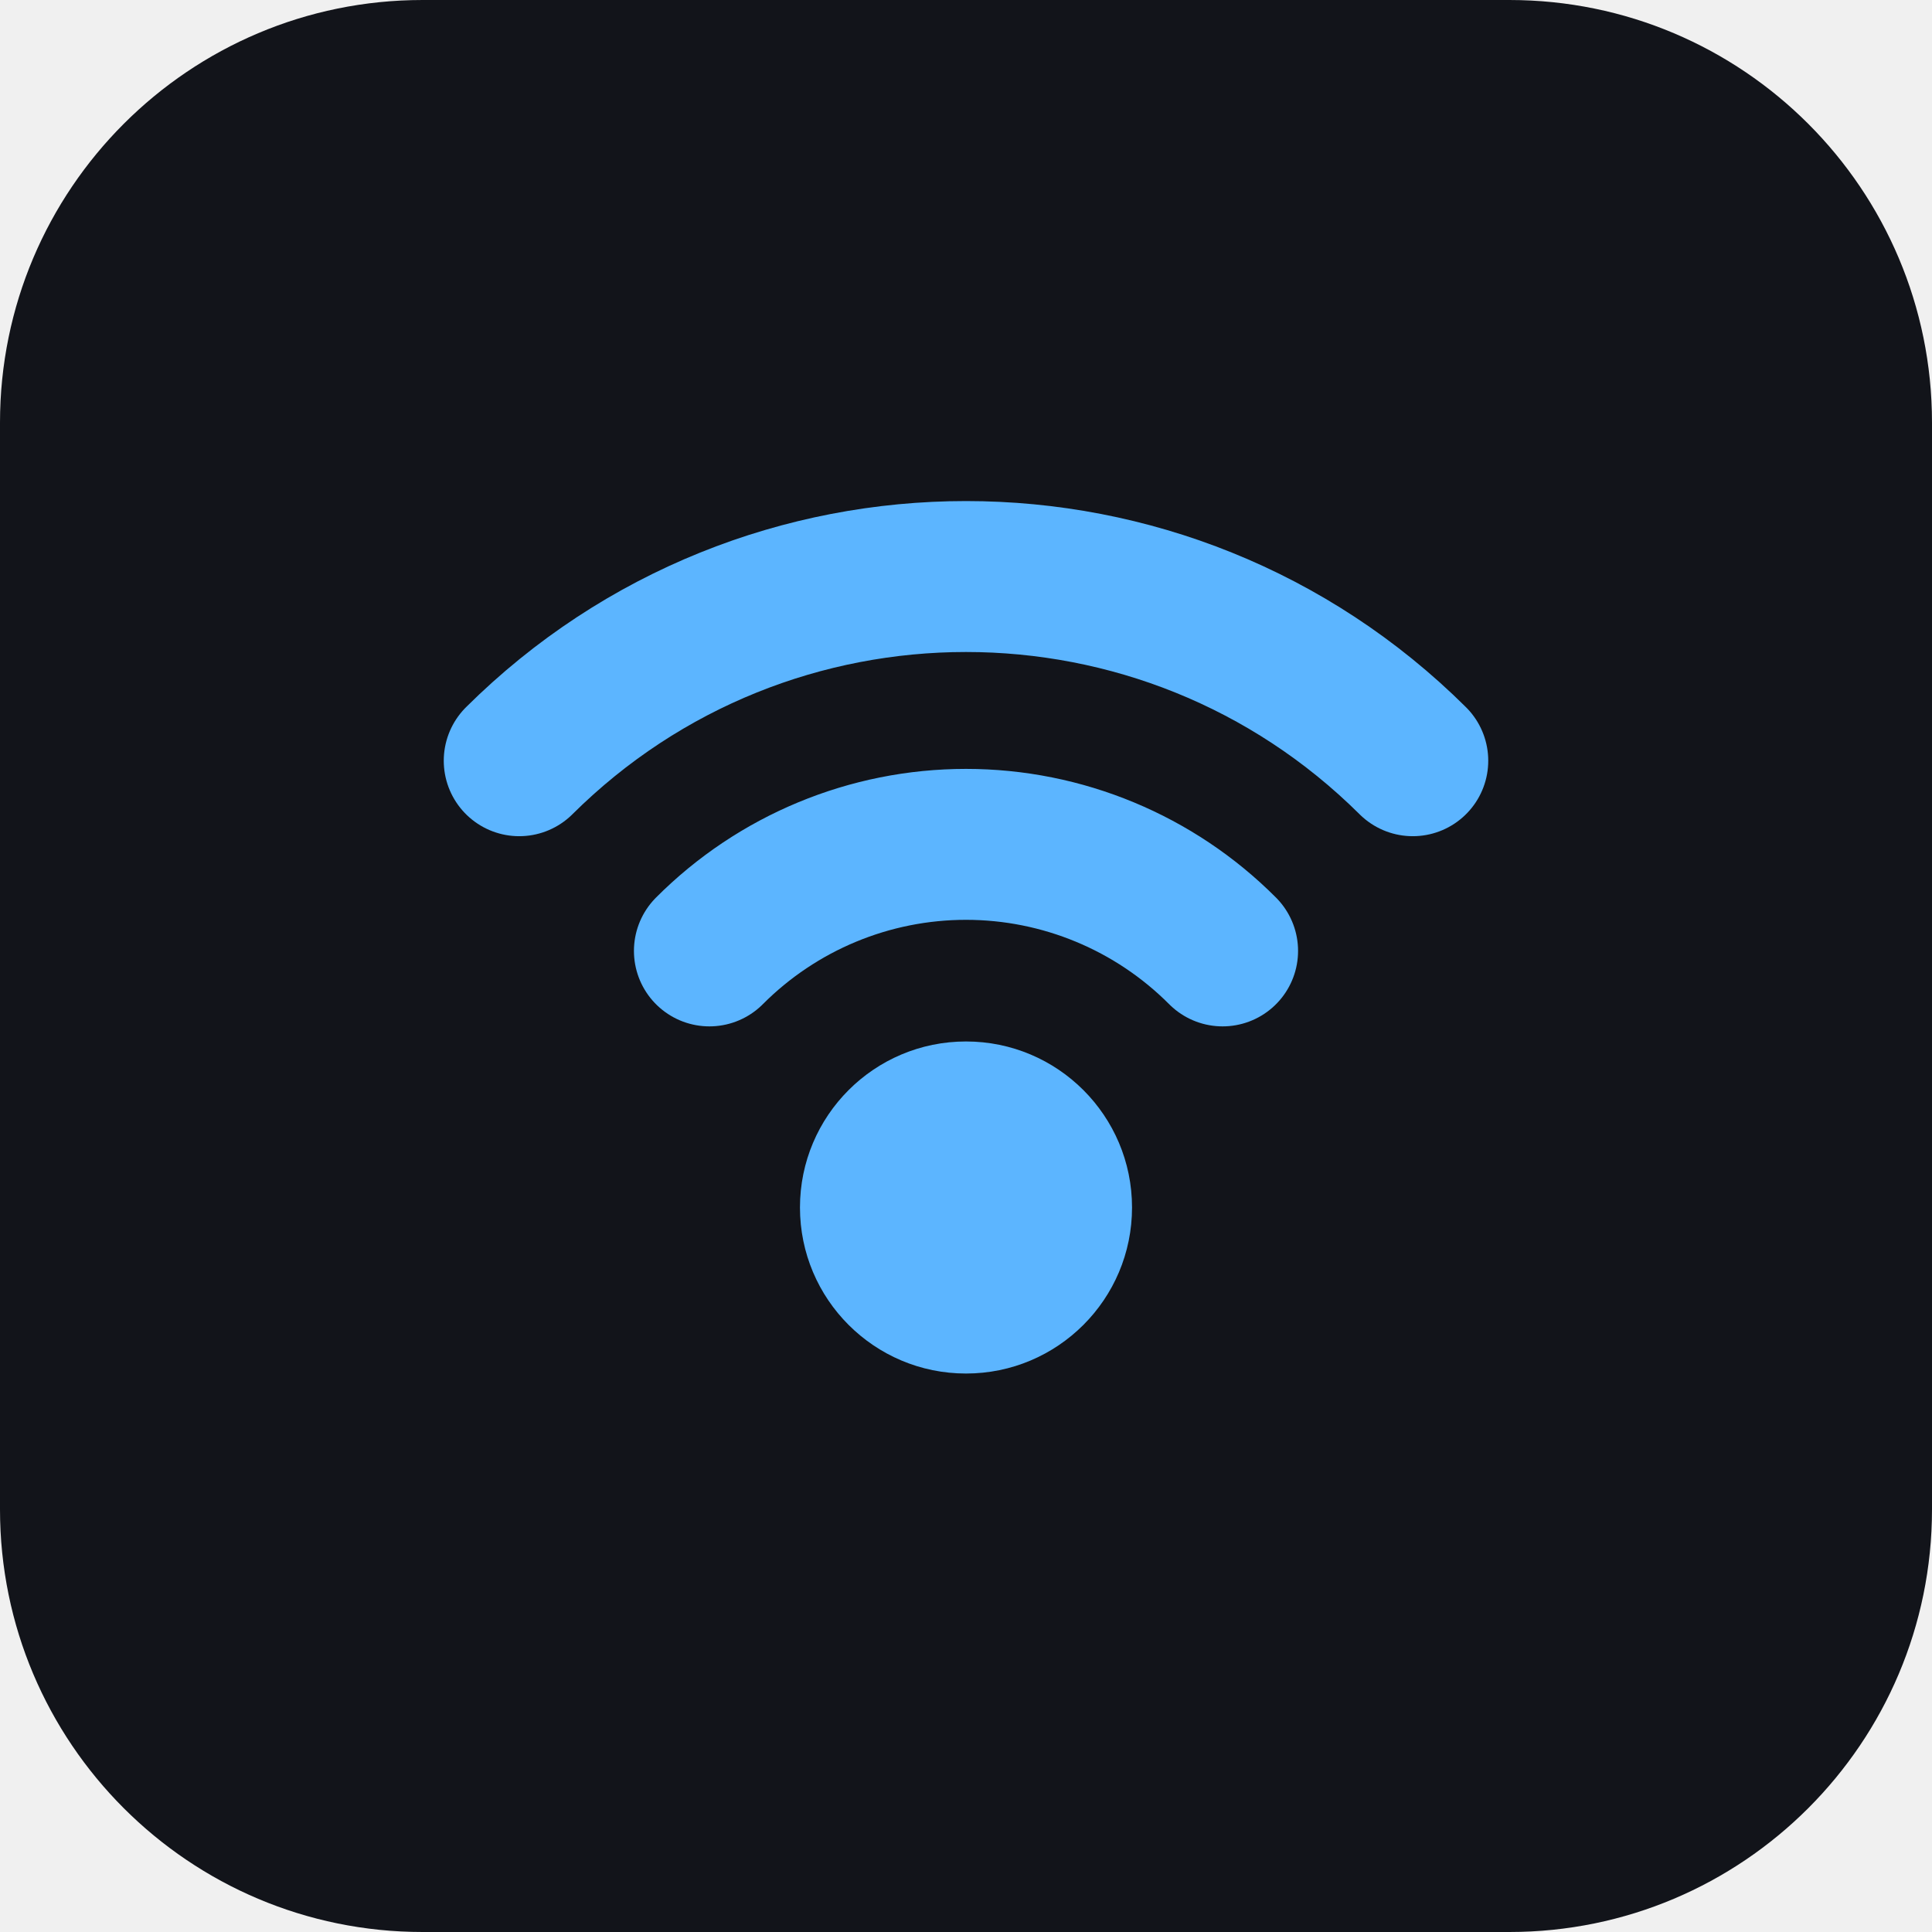
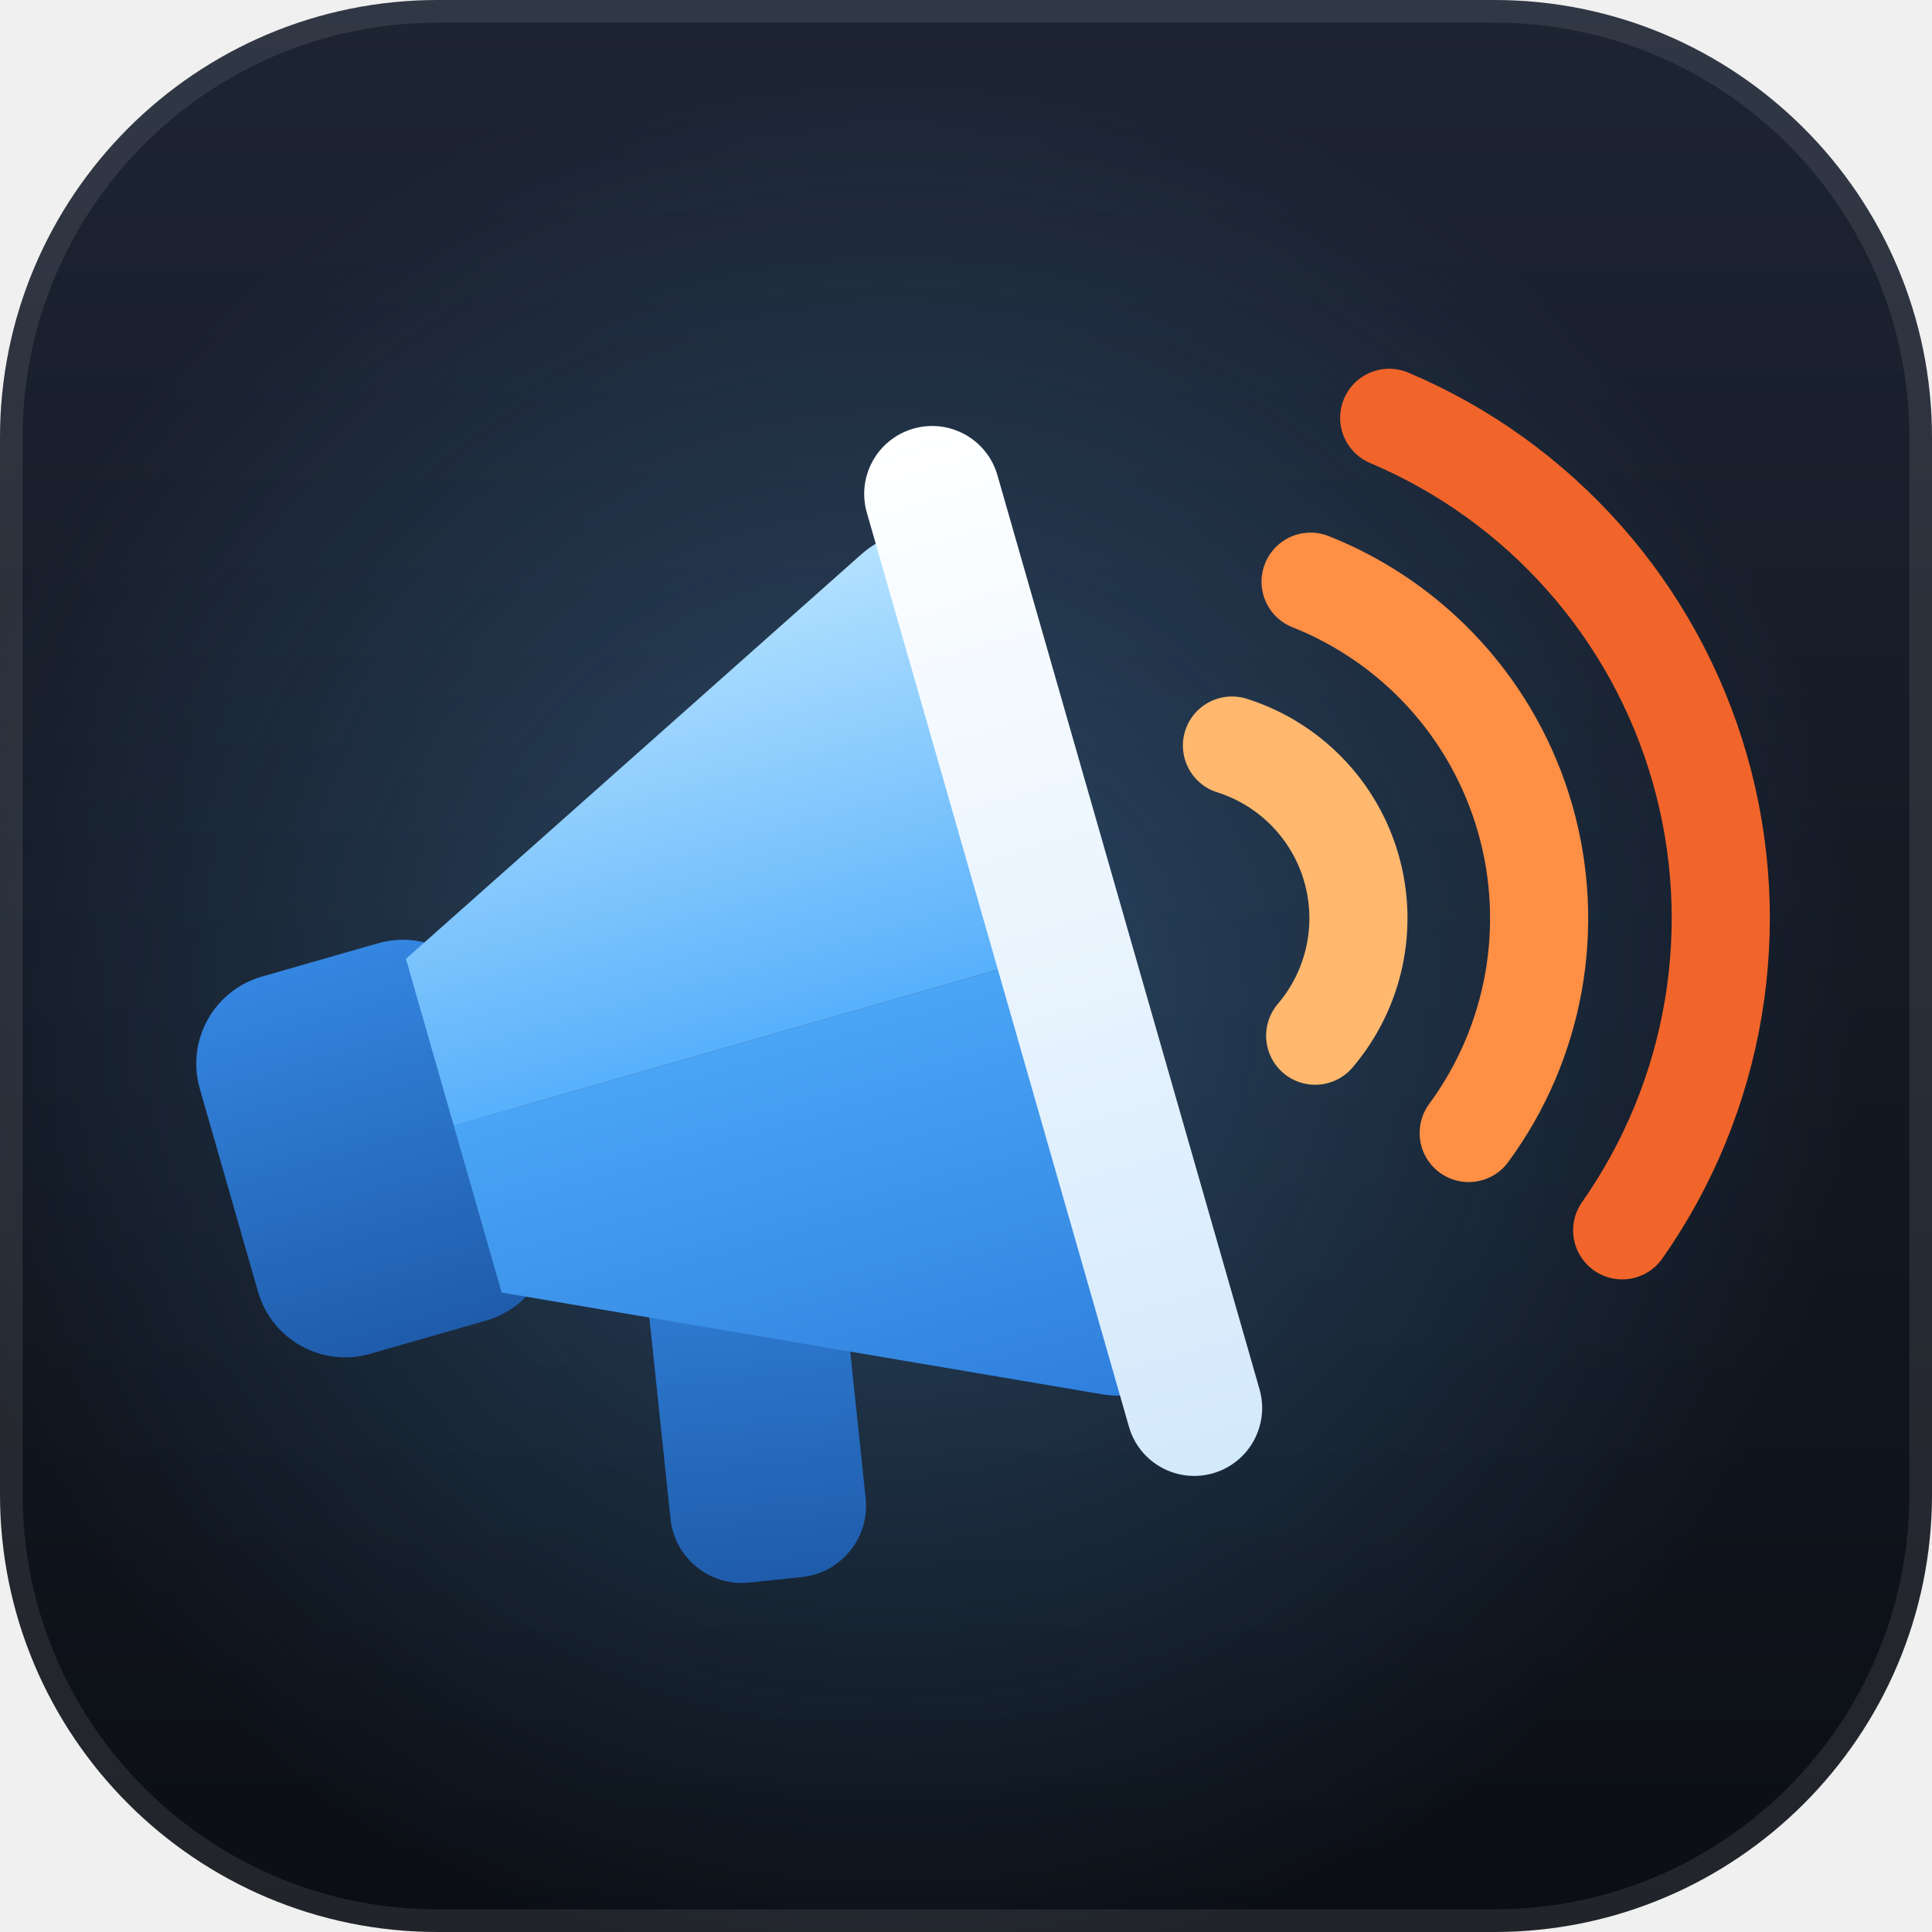
- <svg xmlns="http://www.w3.org/2000/svg" viewBox="0 0 64 64">
-   <rect width="64" height="64" rx="14" fill="#12141a" />
-   <circle cx="32" cy="40" r="5.5" fill="#5cb5ff" />
-   <path d="M23.5 31.5A12 12 0 0 1 40.5 31.5M17.2 25.2A21 21 0 0 1 46.8 25.2" fill="none" stroke="#5cb5ff" stroke-width="5" stroke-linecap="round" />
+ <svg xmlns="http://www.w3.org/2000/svg" viewBox="0 0 512 512" role="img" aria-label="NewsBroadcaster">
+   <defs>
+     <linearGradient id="bg" x1="0" y1="0" x2="0" y2="1">
+       <stop offset="0" stop-color="#1d2433" />
+       <stop offset="1" stop-color="#0b0e14" />
+     </linearGradient>
+     <radialGradient id="glow" cx="0.5" cy="0.5" r="0.5">
+       <stop offset="0" stop-color="#5cb5ff" stop-opacity="0.30" />
+       <stop offset="1" stop-color="#5cb5ff" stop-opacity="0" />
+     </radialGradient>
+     <linearGradient id="cone" x1="0" y1="0" x2="0" y2="1">
+       <stop offset="0" stop-color="#b4e2ff" />
+       <stop offset="1" stop-color="#58b0fb" />
+     </linearGradient>
+     <linearGradient id="shade" x1="0" y1="0" x2="0" y2="1">
+       <stop offset="0" stop-color="#4aa5f6" />
+       <stop offset="1" stop-color="#2f7fdc" />
+     </linearGradient>
+     <linearGradient id="grip" x1="0" y1="0" x2="0" y2="1">
+       <stop offset="0" stop-color="#3486e0" />
+       <stop offset="1" stop-color="#1f5cab" />
+     </linearGradient>
+     <linearGradient id="rim" x1="0" y1="0" x2="0" y2="1">
+       <stop offset="0" stop-color="#ffffff" />
+       <stop offset="1" stop-color="#d3e9fc" />
+     </linearGradient>
+     <clipPath id="tile">
+       <rect width="512" height="512" rx="116" />
+     </clipPath>
+   </defs>
+   <rect width="512" height="512" rx="116" fill="url(#bg)" />
+   <g clip-path="url(#tile)">
+     <circle cx="236" cy="268" r="260" fill="url(#glow)" />
+   </g>
+   <rect x="3" y="3" width="506" height="506" rx="113" fill="none" stroke="#ffffff" stroke-opacity="0.09" stroke-width="6" />
+   <g transform="translate(-30 6) rotate(-16 256 262)">
+     <rect x="178" y="296" width="52" height="106" rx="19" fill="url(#grip)" transform="rotate(10 204 349)" />
+     <rect x="84" y="210" width="80" height="104" rx="24" fill="url(#grip)" />
+     <path d="M146 216 L292 146 Q308 139 308 157 L308 262 L146 262 Z" fill="url(#cone)" />
+     <path d="M146 262 L308 262 L308 367 Q308 385 292 378 L146 308 Z" fill="url(#shade)" />
+     <rect x="296" y="118" width="36" height="288" rx="18" fill="url(#rim)" />
+     <g fill="none" stroke-linecap="round" stroke-width="26">
+       <path d="M372 222 A48 48 0 0 1 372 302" stroke="#ffb86e" />
+       <path d="M404 186 A96 96 0 0 1 404 338" stroke="#ff8f45" />
+       <path d="M436 150 A144 144 0 0 1 436 374" stroke="#f2652a" />
+     </g>
+   </g>
</svg>
